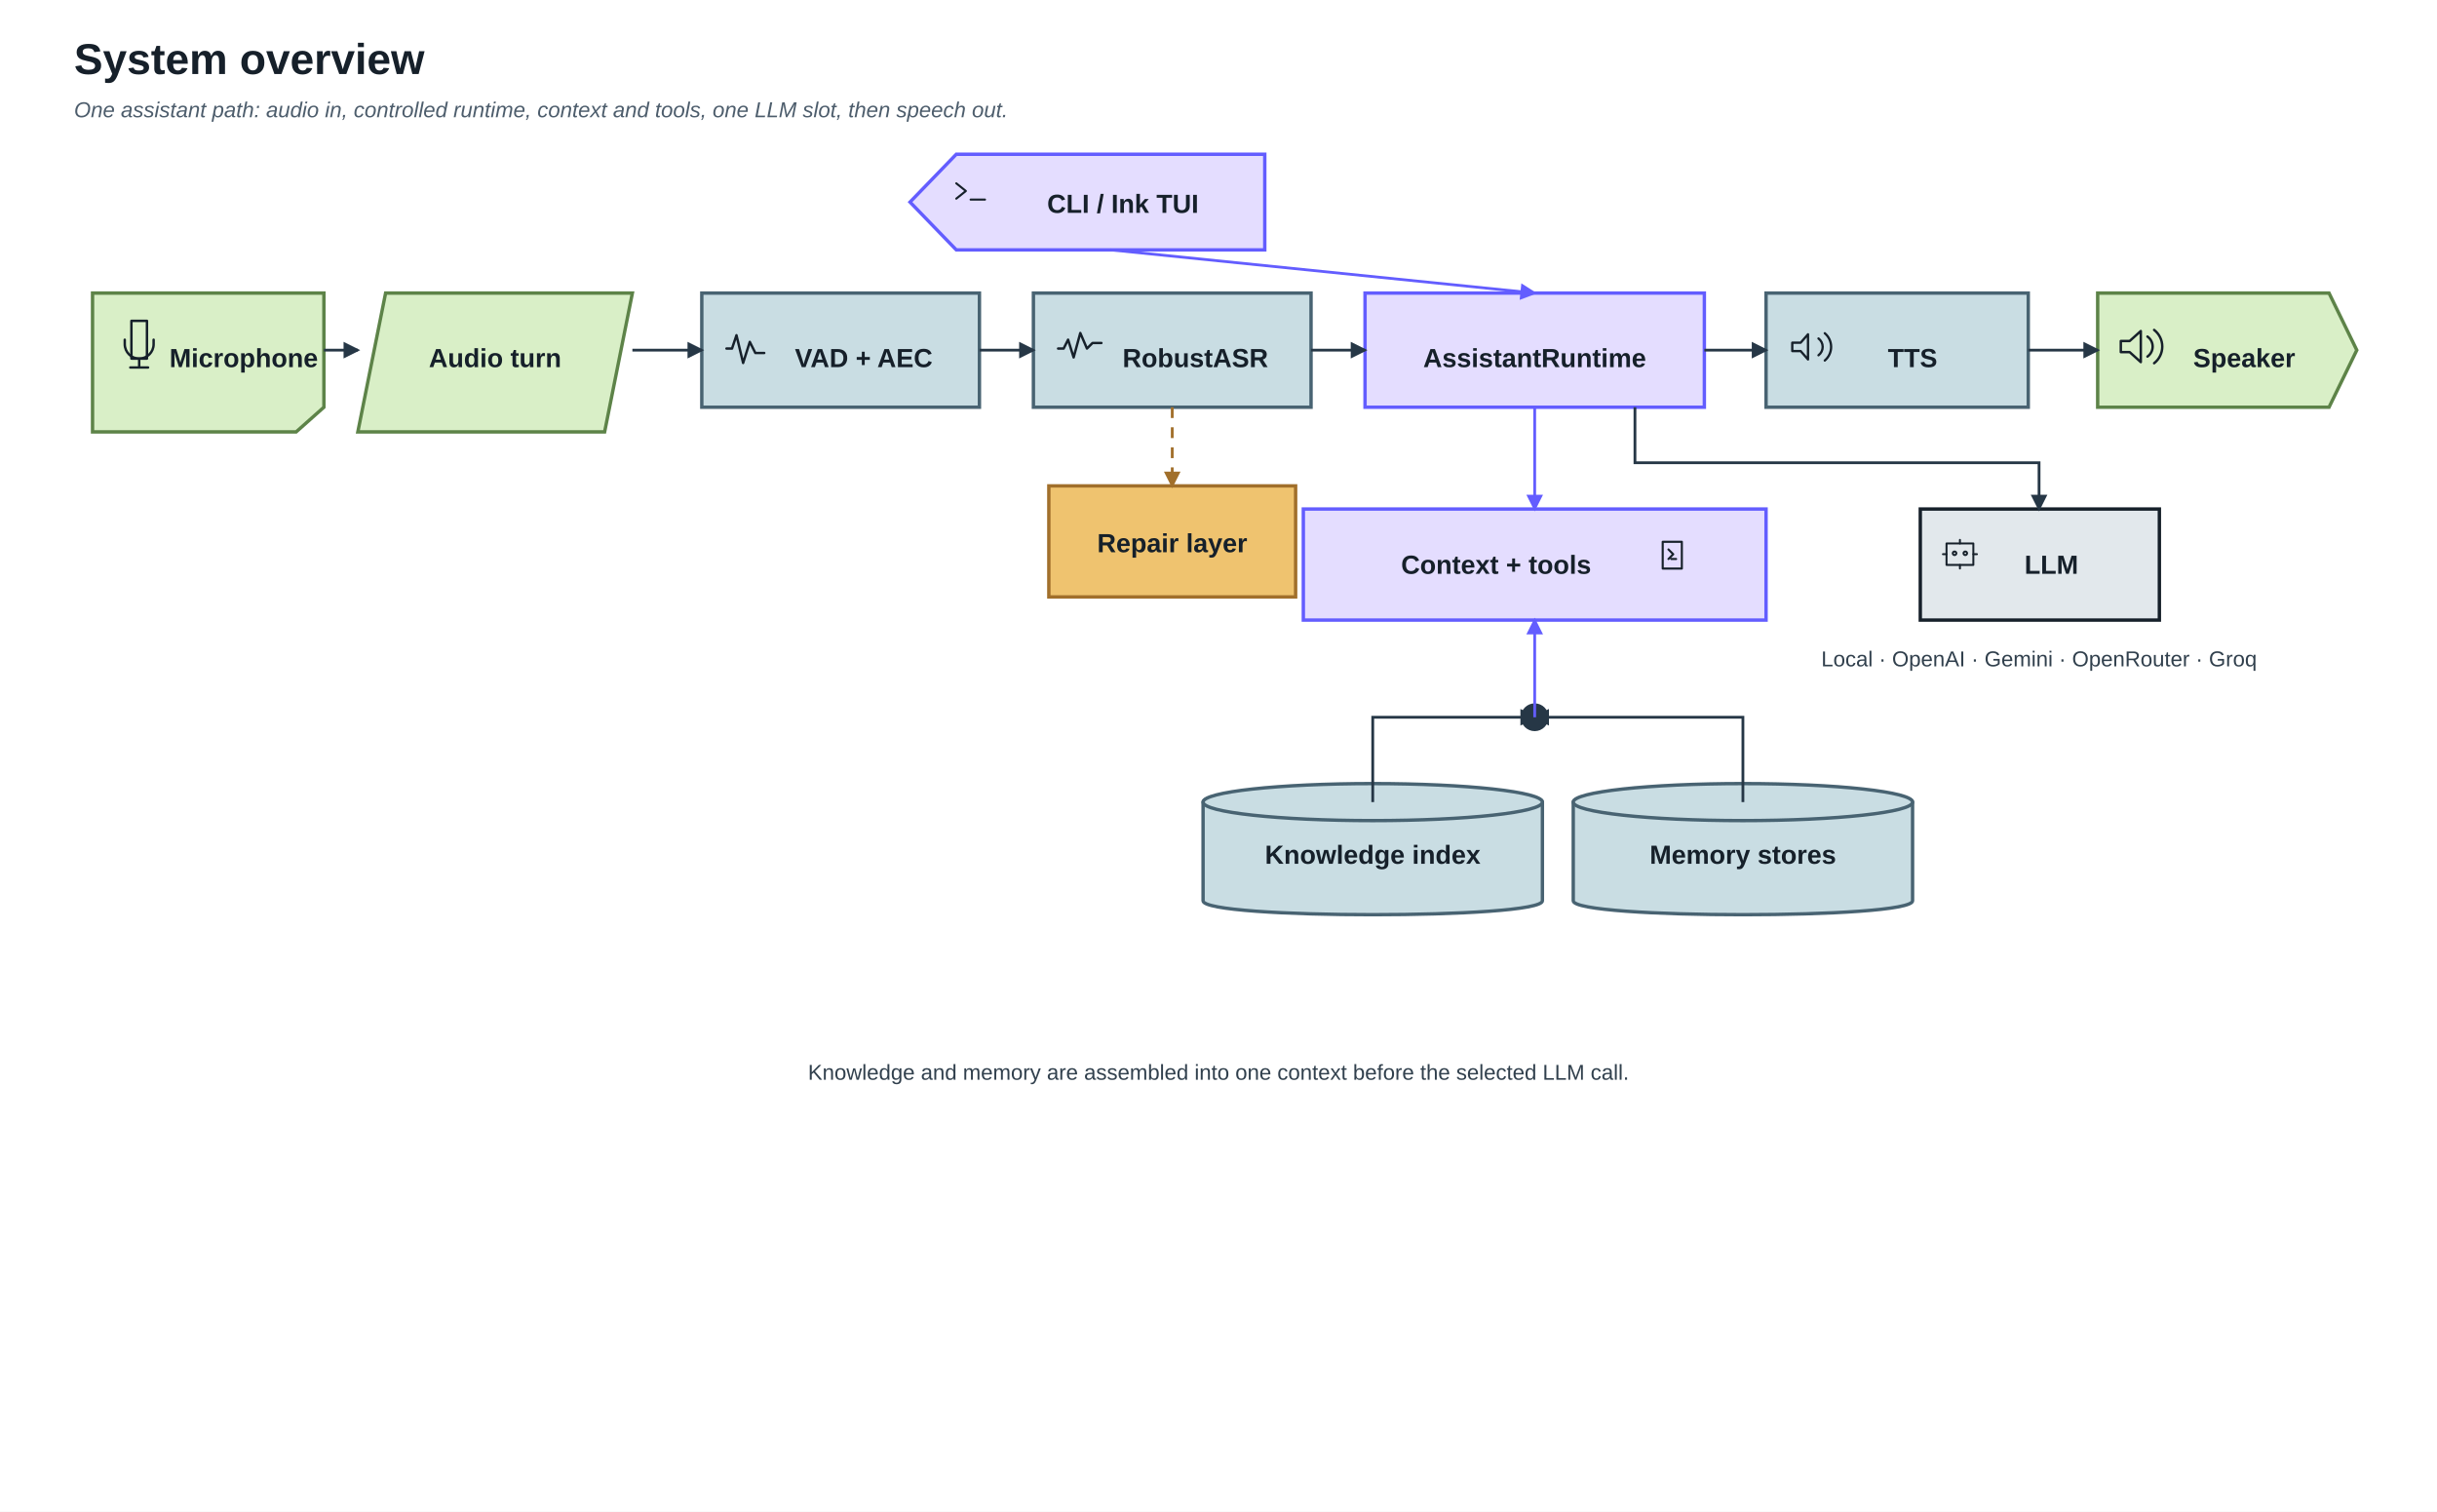
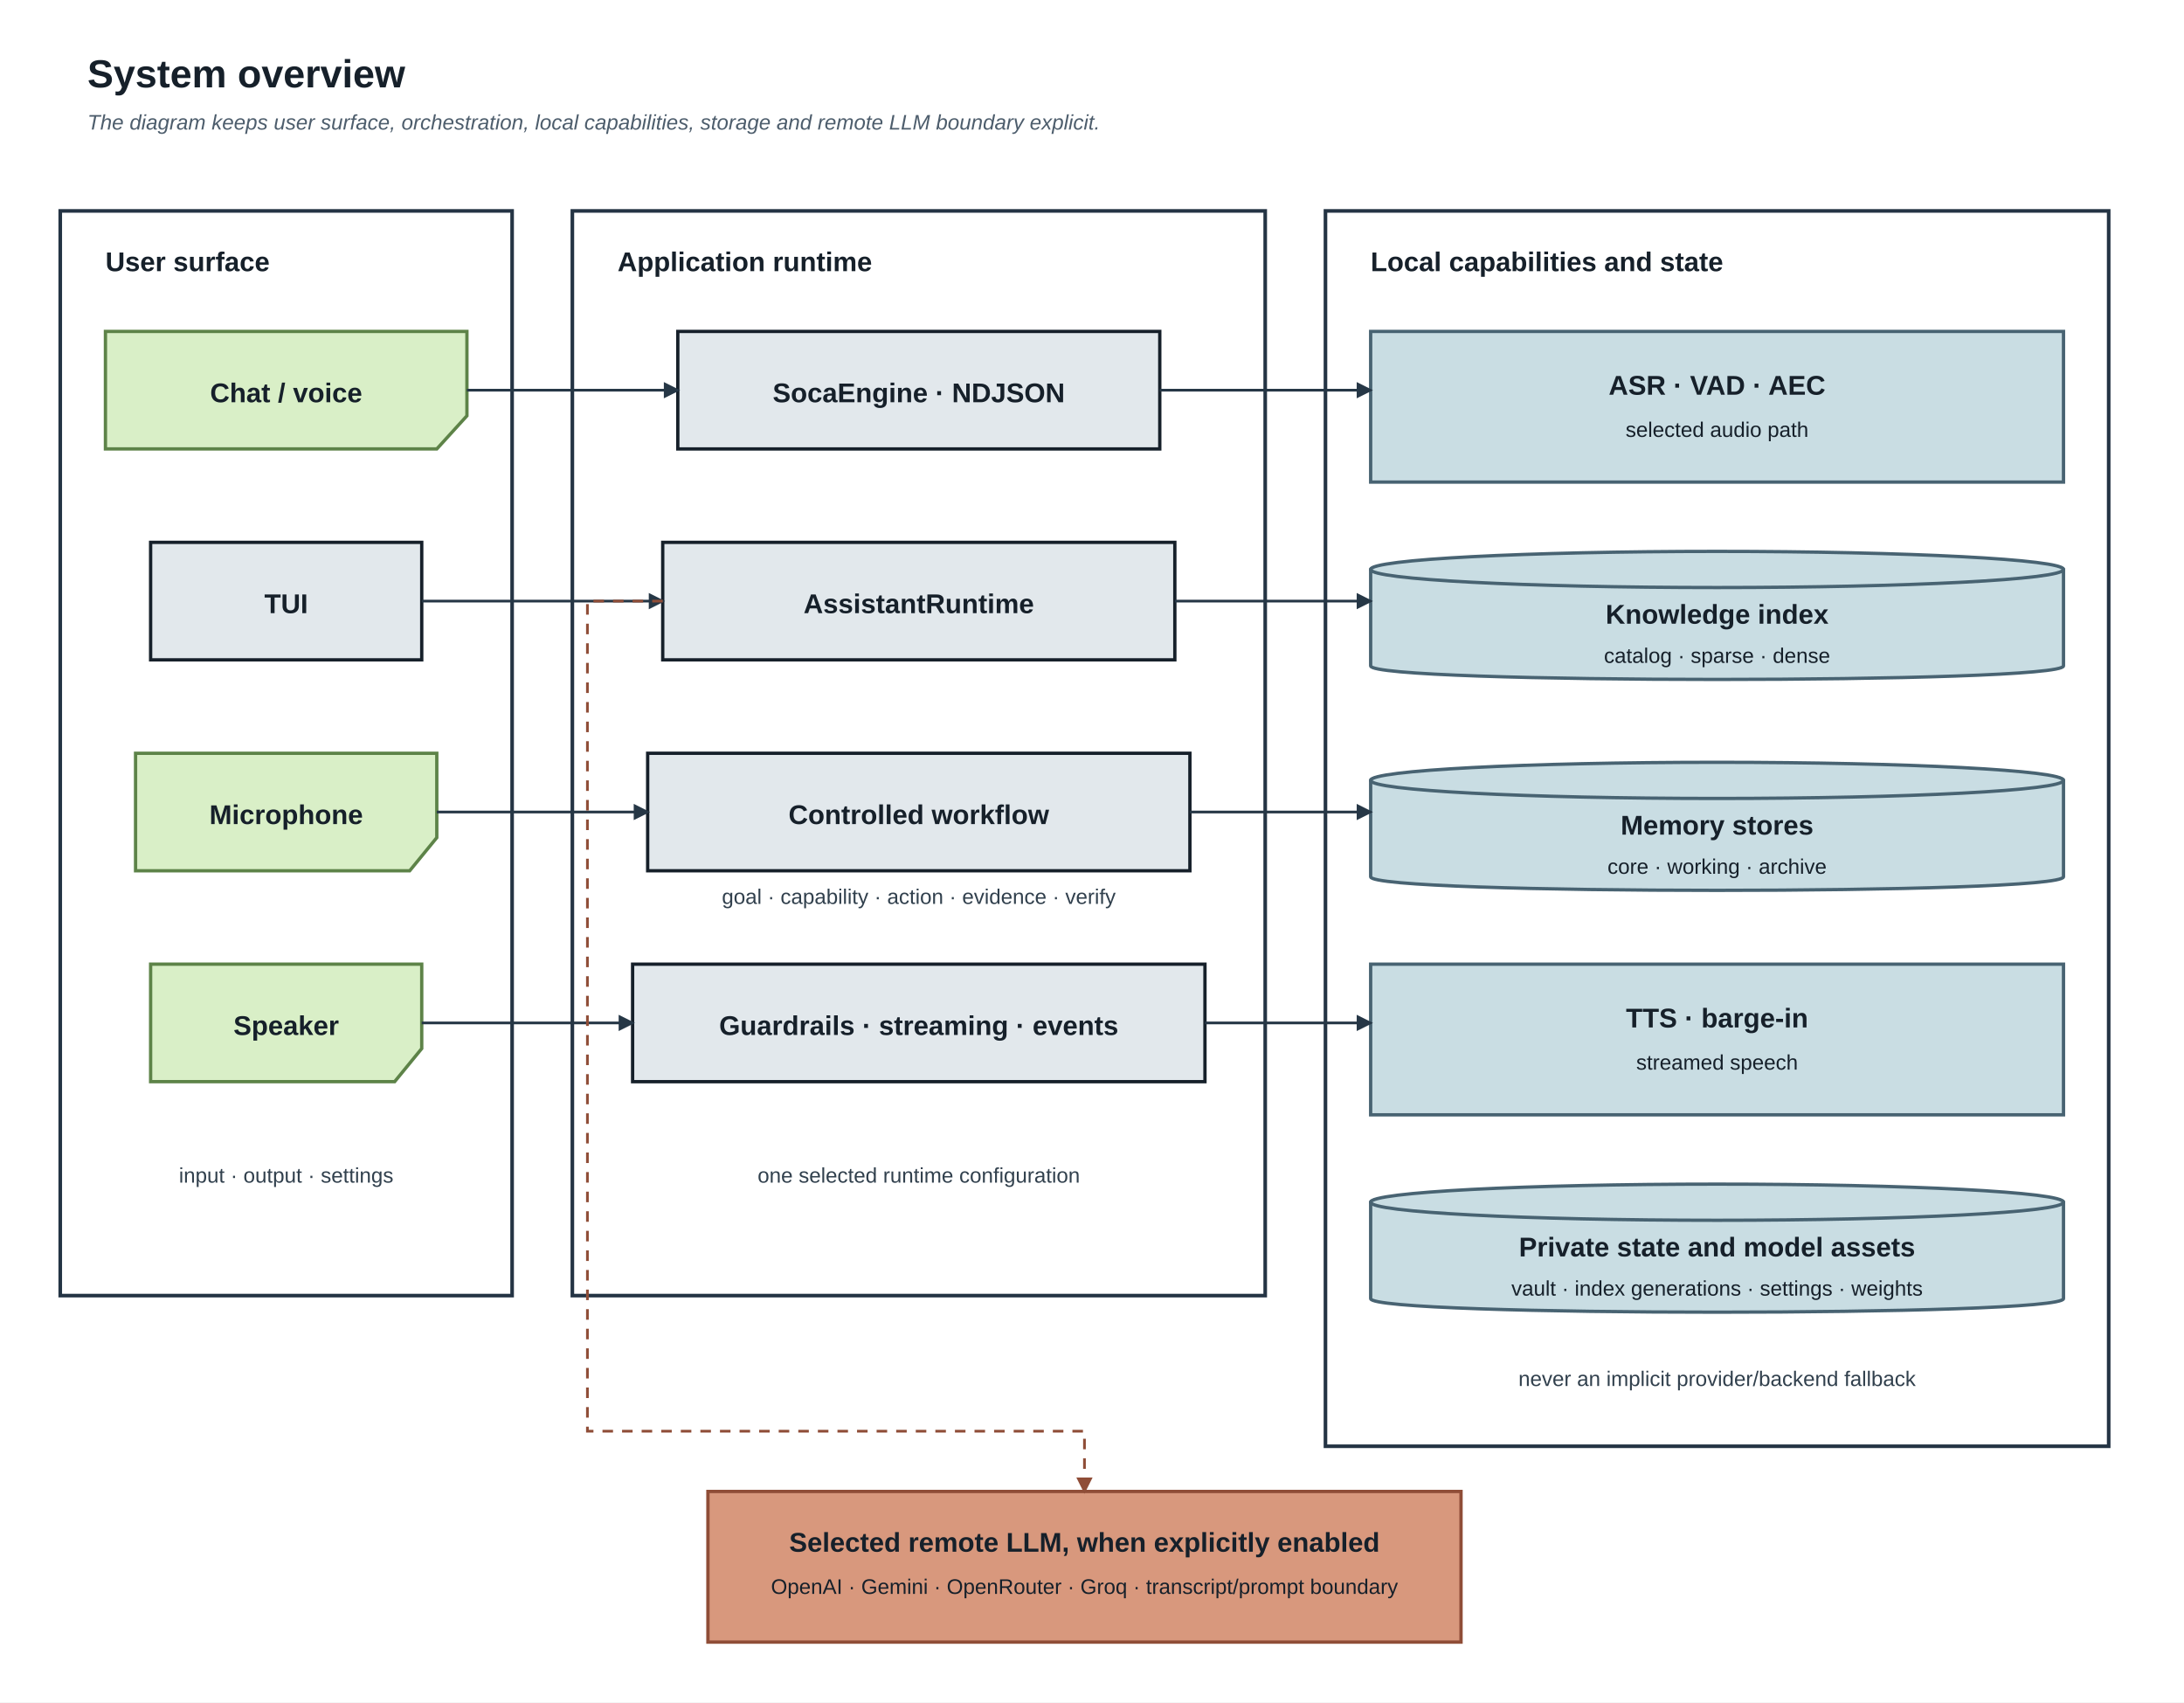
- <svg xmlns="http://www.w3.org/2000/svg" width="1580" height="980" viewBox="0 0 1580 980" role="img" aria-labelledby="title desc">
+ <svg xmlns="http://www.w3.org/2000/svg" width="1450" height="1130" viewBox="0 0 1450 1130" role="img" aria-labelledby="title desc">
  <defs>
    <marker id="arrow" viewBox="0 0 7 7" refX="6" refY="3.5" markerWidth="6" markerHeight="6" orient="auto">
      <path d="M0 0L7 3.5L0 7z" fill="#263746" />
    </marker>
-     <marker id="purple-arrow" viewBox="0 0 7 7" refX="6" refY="3.5" markerWidth="6" markerHeight="6" orient="auto">
-       <path d="M0 0L7 3.5L0 7z" fill="#635dff" />
-     </marker>
-     <marker id="repair-arrow" viewBox="0 0 7 7" refX="6" refY="3.5" markerWidth="6" markerHeight="6" orient="auto">
-       <path d="M0 0L7 3.5L0 7z" fill="#a16f2b" />
+     <marker id="remote-arrow" viewBox="0 0 7 7" refX="6" refY="3.5" markerWidth="6" markerHeight="6" orient="auto">
+       <path d="M0 0L7 3.5L0 7z" fill="#8f4d37" />
    </marker>
    <style>
-       rect{rx:0;ry:0}
-       .bg{fill:#ffffff}
-       .title{font:700 28px Arial,sans-serif;fill:#16202a}
-       .caption{font:italic 14px Arial,sans-serif;fill:#4d5d6c}
-       .label{font:700 17px Arial,sans-serif;fill:#16202a}
-       .small{font:14px Arial,sans-serif;fill:#31404d}
-       .data{fill:#d9efc7;stroke:#5d8348;stroke-width:2.2}
-       .process{fill:#c9dde3;stroke:#486372;stroke-width:2.2}
-       .runtime{fill:#e4ddff;stroke:#635dff;stroke-width:2.2}
-       .neutral{fill:#e2e8ec;stroke:#16202a;stroke-width:2.2}
-       .repair{fill:#efc36f;stroke:#a16f2b;stroke-width:2.2}
-       .edge{stroke:#263746;stroke-width:1.8;fill:none;marker-end:url(#arrow)}
-       .runtime-edge{stroke:#635dff;stroke-width:1.8;fill:none;marker-end:url(#purple-arrow)}
-       .repair-edge{stroke:#a16f2b;stroke-width:1.8;stroke-dasharray:7 6;fill:none;marker-end:url(#repair-arrow)}
-       .icon{fill:none;stroke:#16202a;stroke-width:2.2;stroke-linecap:round;stroke-linejoin:round}
-       .icon-fill{fill:#16202a;stroke:none}
+       rect{rx:0;ry:0}.bg{fill:#fff}.group{fill:#fff;stroke:#243444;stroke-width:2.4}.box{fill:#e2e8ec;stroke:#16202a;stroke-width:2.2}.data{fill:#d9efc7;stroke:#5d8348;stroke-width:2.2}.local{fill:#c9dde3;stroke:#486372;stroke-width:2.2}.remote{fill:#d8987d;stroke:#8f4d37;stroke-width:2.2}.title{font:700 26px Arial,sans-serif;fill:#16202a}.label{font:700 18px Arial,sans-serif;fill:#16202a}.small{font:14px Arial,sans-serif;fill:#31404d}.light{fill:#16202a}.edge{stroke:#263746;stroke-width:1.8;fill:none;marker-end:url(#arrow)}.remote-edge{stroke:#8f4d37;stroke-width:1.8;stroke-dasharray:7 6;fill:none;marker-end:url(#remote-arrow)}.caption{font:italic 14px Arial,sans-serif;fill:#4d5d6c}
    </style>
  </defs>
-   <rect class="bg" width="1580" height="980" />
-   <text class="title" x="48" y="48">System overview</text>
-   <text class="caption" x="48" y="76">One assistant path: audio in, controlled runtime, context and tools, one LLM slot, then speech out.</text>
-   <path class="data" d="M60 190H210V264L192 280H60Z" />
-   <g class="icon" transform="translate(78 208) scale(.72)">
-     <rect x="10" y="0" width="14" height="34" rx="7" />
-     <path d="M4 17v4a13 13 0 0 0 26 0v-4M17 34v8M9 42h16" />
-   </g>
-   <text class="label" x="158" y="238" text-anchor="middle">Microphone</text>
-   <path class="data" d="M250 190H410L392 280H232Z" />
-   <text class="label" x="321" y="238" text-anchor="middle">Audio turn</text>
-   <rect class="process" x="455" y="190" width="180" height="74" />
-   <g class="icon" transform="translate(471 213) scale(.72)">
-     <path d="M0 18h5l4-12 6 25 6-19 5 10h8" />
-   </g>
-   <text class="label" x="560" y="238" text-anchor="middle">VAD + AEC</text>
-   <rect class="process" x="670" y="190" width="180" height="74" />
-   <g class="icon" transform="translate(686 213) scale(.72)">
-     <path d="M0 18h5l4-8 5 16 6-22 6 14 5-5h8" />
-   </g>
-   <text class="label" x="775" y="238" text-anchor="middle">RobustASR</text>
-   <rect class="runtime" x="885" y="190" width="220" height="74" />
-   <text class="label" x="995" y="238" text-anchor="middle">AssistantRuntime</text>
-   <rect class="process" x="1145" y="190" width="170" height="74" />
-   <g class="icon" transform="translate(1162 214) scale(.68)">
-     <path d="M0 12h8l7-8v24l-7-8H0zM25 8a10 10 0 0 1 0 16M31 3a17 17 0 0 1 0 26" />
-   </g>
-   <text class="label" x="1240" y="238" text-anchor="middle">TTS</text>
-   <path class="data" d="M1360 190H1510L1528 227L1510 264H1360Z" />
-   <g class="icon" transform="translate(1375 211) scale(.72)">
-     <path d="M0 14h8l10-9v28l-10-9H0zM24 10a11 11 0 0 1 0 18M30 4a19 19 0 0 1 0 30" />
-   </g>
-   <text class="label" x="1455" y="238" text-anchor="middle">Speaker</text>
-   <path class="runtime" d="M620 100H820V162H620L590 131Z" />
-   <g class="icon" transform="translate(620 117) scale(.62)">
-     <path d="M0 3l10 8-10 8M15 20h15" />
-   </g>
-   <text class="label" x="728" y="138" text-anchor="middle">CLI / Ink TUI</text>
-   <rect class="repair" x="680" y="315" width="160" height="72" />
-   <text class="label" x="760" y="358" text-anchor="middle">Repair layer</text>
-   <rect class="runtime" x="845" y="330" width="300" height="72" />
-   <g class="icon" transform="translate(1078 350) scale(.62)">
-     <path d="M0 2h20v28H0zM6 10l5 5-5 5M14 20h-5" />
-   </g>
-   <text class="label" x="970" y="372" text-anchor="middle">Context + tools</text>
-   <rect class="neutral" x="1245" y="330" width="155" height="72" />
-   <g class="icon" transform="translate(1262 350) scale(.58)">
-     <rect x="0" y="4" width="30" height="24" rx="3" />
-     <circle cx="9" cy="15" r="2" />
-     <circle cx="21" cy="15" r="2" />
-     <path d="M15 0v4M15 28v4M-4 16h4M30 16h4" />
-   </g>
-   <text class="label" x="1330" y="372" text-anchor="middle">LLM</text>
-   <text class="small" x="1322" y="432" text-anchor="middle">Local · OpenAI · Gemini · OpenRouter · Groq</text>
-   <circle cx="995" cy="465" r="9" fill="#263746" />
-   <path class="process" d="M780 520C780 508 1000 508 1000 520V584C1000 596 780 596 780 584Z" />
-   <ellipse class="process" cx="890" cy="520" rx="110" ry="12" />
-   <text class="label" x="890" y="560" text-anchor="middle">Knowledge index</text>
-   <path class="process" d="M1020 520C1020 508 1240 508 1240 520V584C1240 596 1020 596 1020 584Z" />
-   <ellipse class="process" cx="1130" cy="520" rx="110" ry="12" />
-   <text class="label" x="1130" y="560" text-anchor="middle">Memory stores</text>
-   <path class="edge" d="M210 227H232" />
-   <path class="edge" d="M410 227H455" />
-   <path class="edge" d="M635 227H670" />
-   <path class="edge" d="M850 227H885" />
-   <path class="edge" d="M1105 227H1145" />
-   <path class="edge" d="M1315 227H1360" />
-   <path class="runtime-edge" d="M720 162L995 190" />
-   <path class="repair-edge" d="M760 264V315" />
-   <path class="runtime-edge" d="M995 264V330" />
-   <path class="edge" d="M1060 264V300H1322V330" />
-   <path class="edge" d="M890 520V465H995" />
-   <path class="edge" d="M1130 520V465H995" />
-   <path class="runtime-edge" d="M995 465V402" />
-   <text class="small" x="790" y="700" text-anchor="middle">Knowledge and memory are assembled into one context before the selected LLM call.</text>
+   <rect class="bg" width="1450" height="1130" />
+   <text class="title" x="58" y="58">System overview</text>
+   <text class="caption" x="58" y="86">The diagram keeps user surface, orchestration, local capabilities, storage and remote LLM boundary explicit.</text>
+   <rect class="group" x="40" y="140" width="300" height="720" />
+   <text class="label" x="70" y="180">User surface</text>
+   <path class="data" d="M70 220H310V276L290 298H70Z" />
+   <text class="label" x="190" y="267" text-anchor="middle">Chat / voice</text>
+   <rect class="box" x="100" y="360" width="180" height="78" />
+   <text class="label" x="190" y="407" text-anchor="middle">TUI</text>
+   <path class="data" d="M90 500H290V556L272 578H90Z" />
+   <text class="label" x="190" y="547" text-anchor="middle">Microphone</text>
+   <path class="data" d="M100 640H280V696L262 718H100Z" />
+   <text class="label" x="190" y="687" text-anchor="middle">Speaker</text>
+   <text class="small" x="190" y="785" text-anchor="middle">input · output · settings</text>
+   <rect class="group" x="380" y="140" width="460" height="720" />
+   <text class="label" x="410" y="180">Application runtime</text>
+   <rect class="box" x="450" y="220" width="320" height="78" />
+   <text class="label" x="610" y="267" text-anchor="middle">SocaEngine · NDJSON</text>
+   <rect class="box" x="440" y="360" width="340" height="78" />
+   <text class="label" x="610" y="407" text-anchor="middle">AssistantRuntime</text>
+   <rect class="box" x="430" y="500" width="360" height="78" />
+   <text class="label" x="610" y="547" text-anchor="middle">Controlled workflow</text>
+   <text class="small" x="610" y="600" text-anchor="middle">goal · capability · action · evidence · verify</text>
+   <rect class="box" x="420" y="640" width="380" height="78" />
+   <text class="label" x="610" y="687" text-anchor="middle">Guardrails · streaming · events</text>
+   <text class="small" x="610" y="785" text-anchor="middle">one selected runtime configuration</text>
+   <rect class="group" x="880" y="140" width="520" height="820" />
+   <text class="label" x="910" y="180">Local capabilities and state</text>
+   <rect class="local" x="910" y="220" width="460" height="100" />
+   <text class="label light" x="1140" y="262" text-anchor="middle">ASR · VAD · AEC</text>
+   <text class="small light" x="1140" y="290" text-anchor="middle">selected audio path</text>
+   <path class="local" d="M910 378C910 366 1370 366 1370 378V442C1370 454 910 454 910 442Z" />
+   <ellipse class="local" cx="1140" cy="378" rx="230" ry="12" />
+   <text class="label light" x="1140" y="414" text-anchor="middle">Knowledge index</text>
+   <text class="small light" x="1140" y="440" text-anchor="middle">catalog · sparse · dense</text>
+   <path class="local" d="M910 518C910 506 1370 506 1370 518V582C1370 594 910 594 910 582Z" />
+   <ellipse class="local" cx="1140" cy="518" rx="230" ry="12" />
+   <text class="label light" x="1140" y="554" text-anchor="middle">Memory stores</text>
+   <text class="small light" x="1140" y="580" text-anchor="middle">core · working · archive</text>
+   <rect class="local" x="910" y="640" width="460" height="100" />
+   <text class="label light" x="1140" y="682" text-anchor="middle">TTS · barge-in</text>
+   <text class="small light" x="1140" y="710" text-anchor="middle">streamed speech</text>
+   <path class="local" d="M910 798C910 786 1370 786 1370 798V862C1370 874 910 874 910 862Z" />
+   <ellipse class="local" cx="1140" cy="798" rx="230" ry="12" />
+   <text class="label light" x="1140" y="834" text-anchor="middle">Private state and model assets</text>
+   <text class="small light" x="1140" y="860" text-anchor="middle">vault · index generations · settings · weights</text>
+   <text class="small" x="1140" y="920" text-anchor="middle">never an implicit provider/backend fallback</text>
+   <rect class="remote" x="470" y="990" width="500" height="100" />
+   <text class="label light" x="720" y="1030" text-anchor="middle">Selected remote LLM, when explicitly enabled</text>
+   <text class="small light" x="720" y="1058" text-anchor="middle">OpenAI · Gemini · OpenRouter · Groq · transcript/prompt boundary</text>
+   <path class="edge" d="M310 259H450" />
+   <path class="edge" d="M280 399H440" />
+   <path class="edge" d="M290 539H430" />
+   <path class="edge" d="M280 679H420" />
+   <path class="edge" d="M770 259H910" />
+   <path class="edge" d="M780 399H910" />
+   <path class="edge" d="M790 539H910" />
+   <path class="edge" d="M800 679H910" />
+   <path class="remote-edge" d="M440 399H390V950H720V990" />
</svg>
